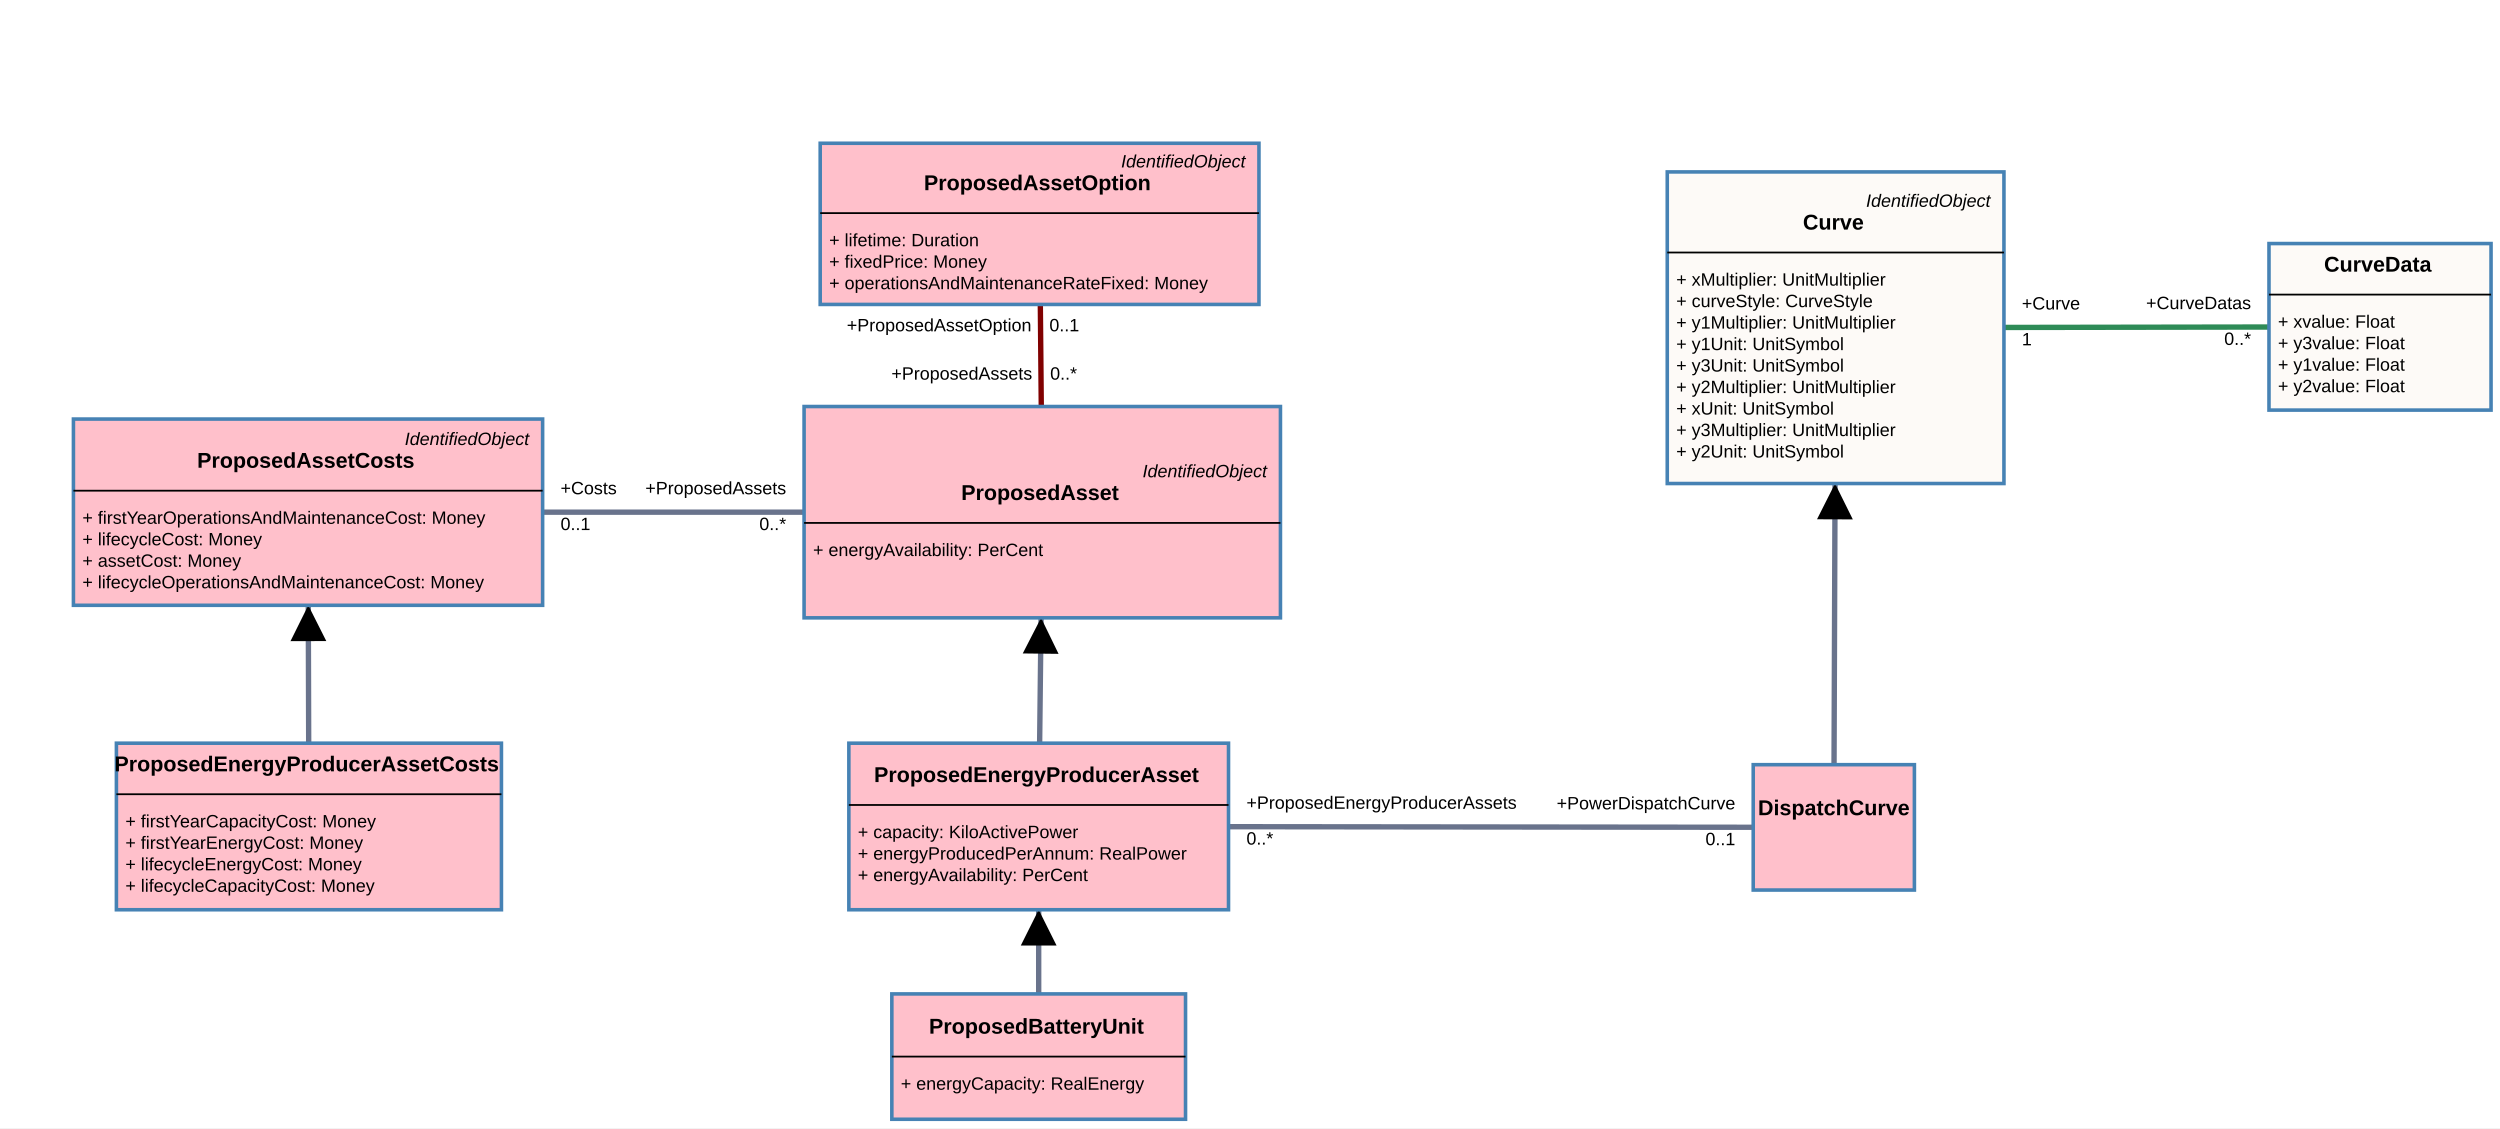
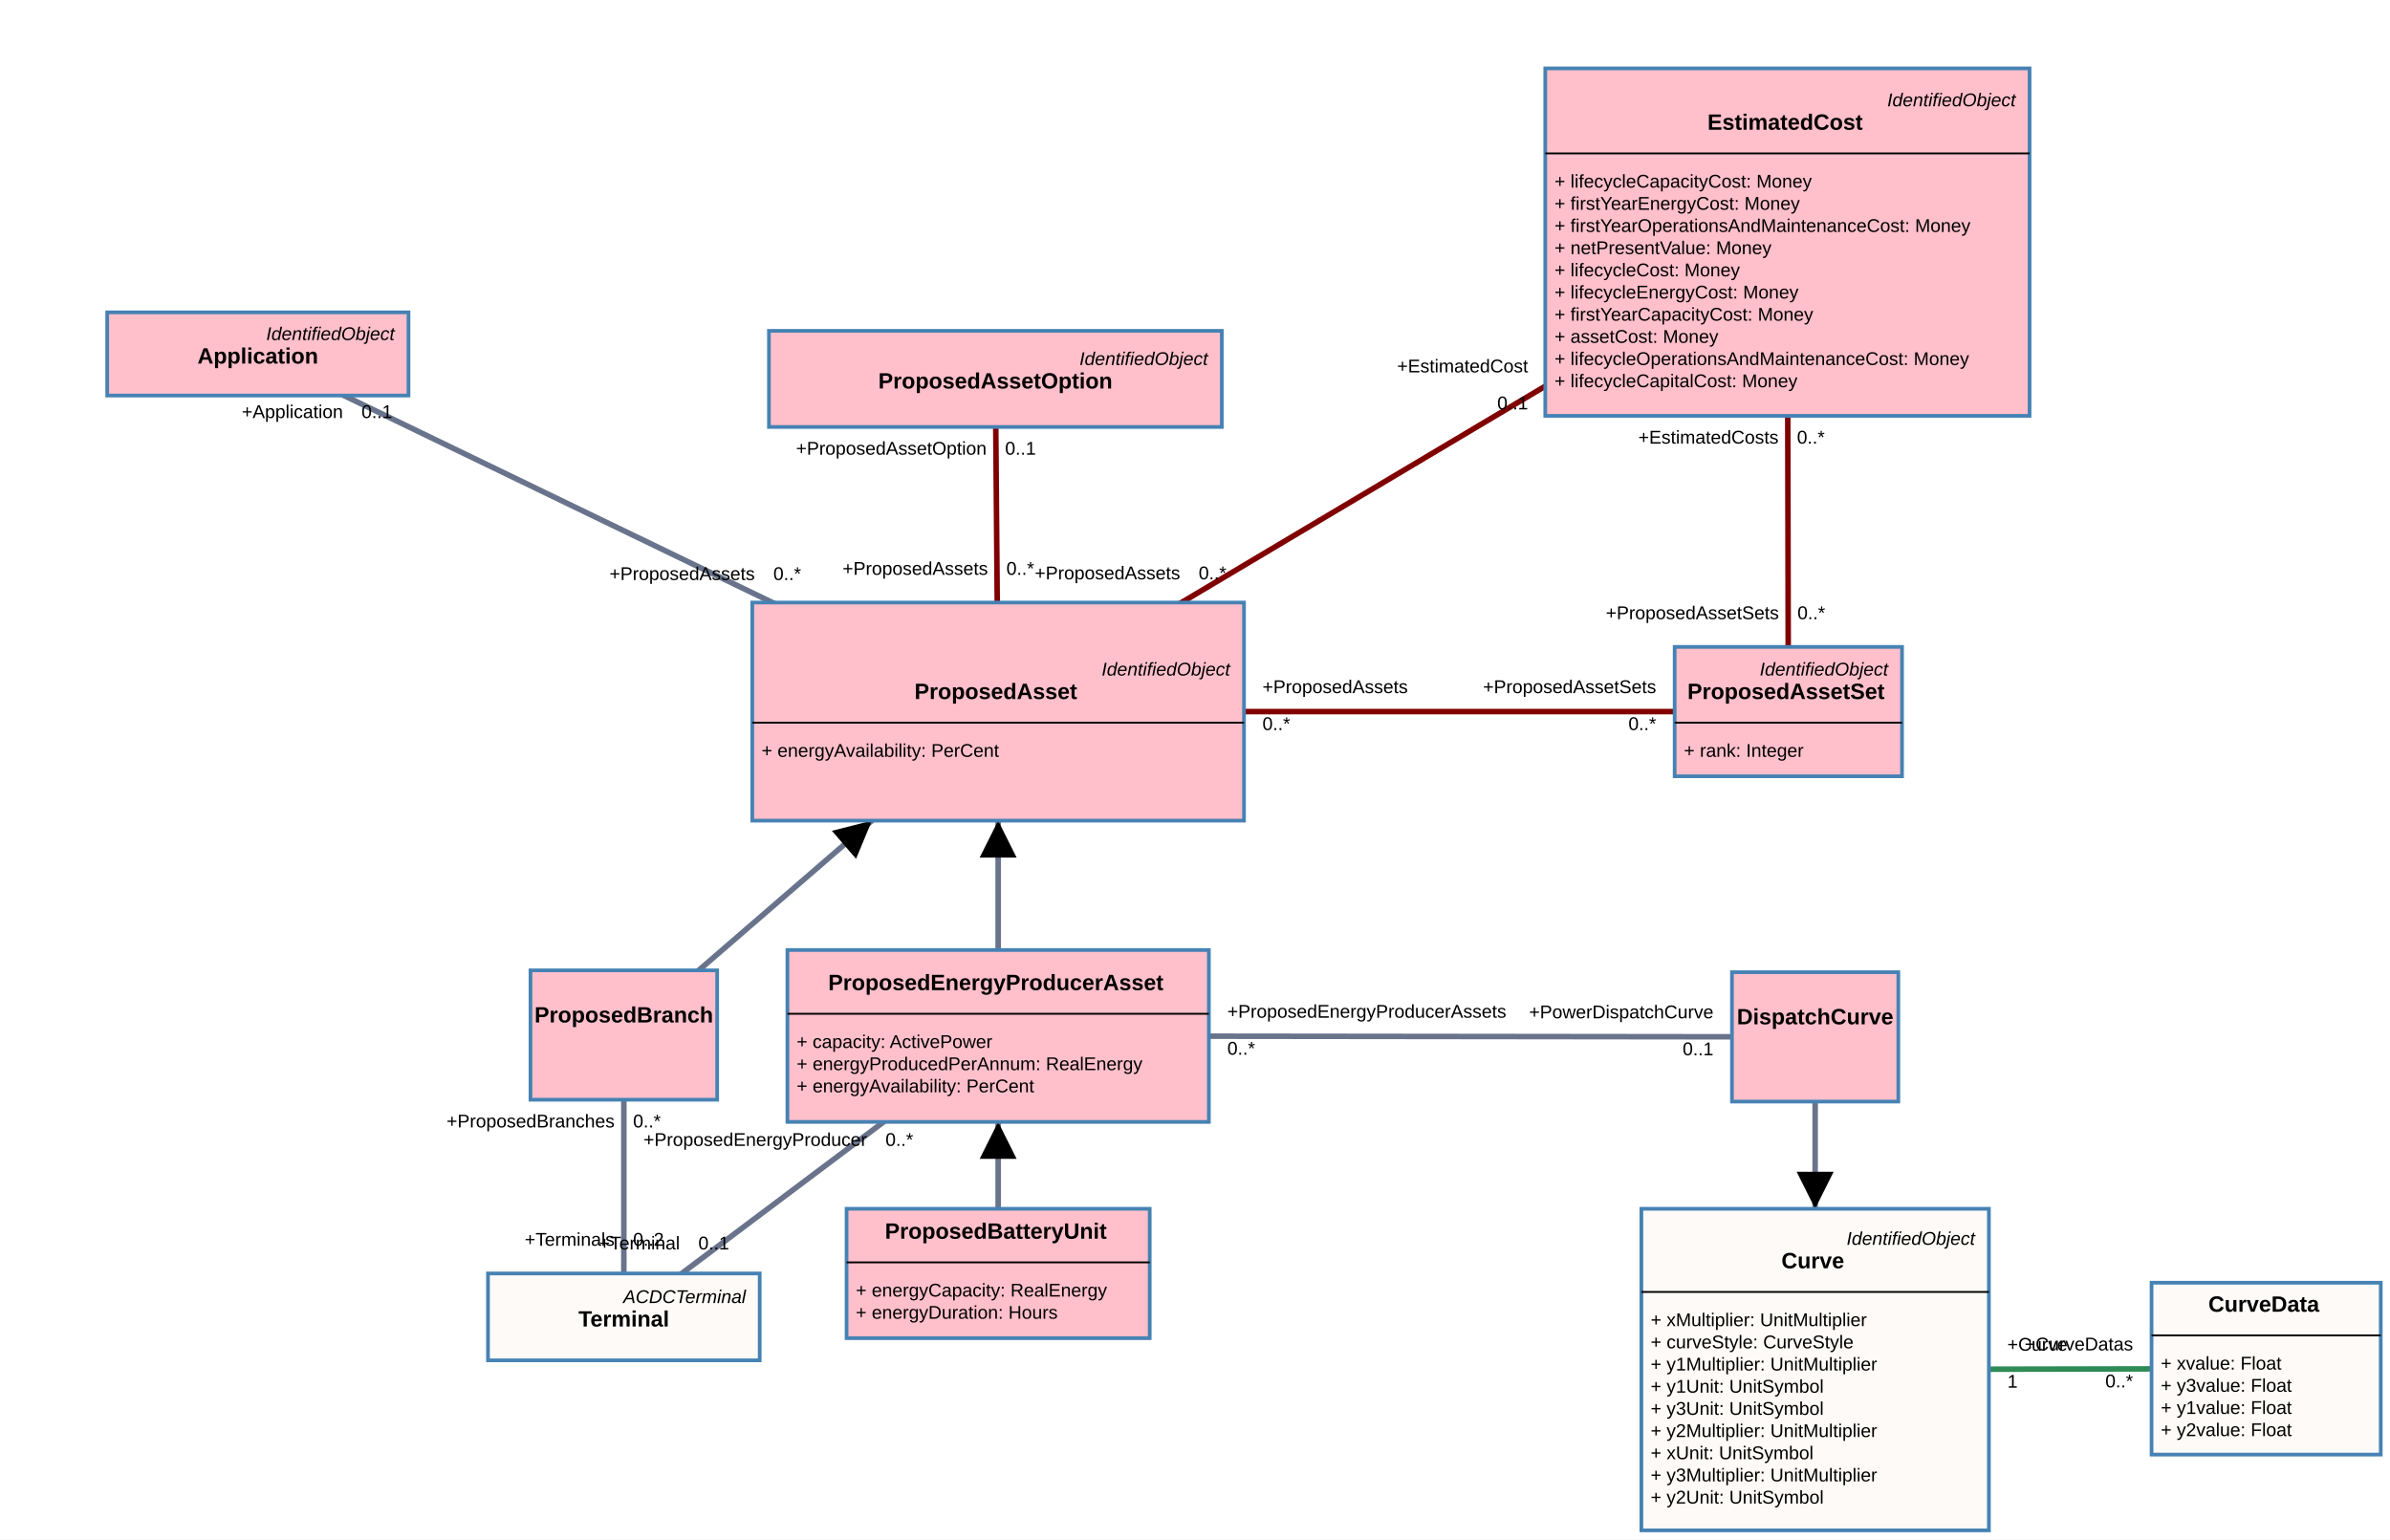
- <svg xmlns="http://www.w3.org/2000/svg" width="1396" height="630">
+ <svg xmlns="http://www.w3.org/2000/svg" width="1293" height="833">
  <rect width="100%" height="100%" fill="white" />
  <g class="zoom-group">
    <defs>
      <marker id="arrowhead" viewBox="-0 -5 10 10" refX="5" refY="0" orient="auto" markerWidth="10" markerHeight="10" xoverflow="visible">
        <path d="M 0,-5 L 10 ,0 L 0,5" fill="black" style="stroke: none;" />
      </marker>
    </defs>
-     <line class="link" x1="1329" y1="182.5" x2="1025" y2="183" stroke="#2e8b57" stroke-width="3" />
-     <line class="link" x1="582" y1="286" x2="580.5" y2="125" stroke="#800000" stroke-width="3" />
-     <line class="link" x1="580" y1="461.5" x2="582" y2="286" stroke="#69738c" stroke-width="3" marker-end="url(#arrowhead)" />
-     <line class="link" x1="580" y1="590" x2="580" y2="461.5" stroke="#69738c" stroke-width="3" marker-end="url(#arrowhead)" />
-     <line class="link" x1="1024" y1="462" x2="1025" y2="183" stroke="#69738c" stroke-width="3" marker-end="url(#arrowhead)" />
-     <line class="link" x1="580" y1="461.5" x2="1024" y2="462" stroke="#69738c" stroke-width="3" />
-     <line class="link" x1="172.5" y1="461.5" x2="172" y2="286" stroke="#69738c" stroke-width="3" marker-end="url(#arrowhead)" />
-     <line class="link" x1="172" y1="286" x2="582" y2="286" stroke="#69738c" stroke-width="3" />
-     <line class="arrow" x2="581.214" y2="354.999" x1="580" y1="461.5" stroke="#69738c" stroke-width="2" marker-end="url(#arrowhead)" />
-     <line class="arrow" x2="580" y2="518" x1="580" y1="590" stroke="#69738c" stroke-width="2" marker-end="url(#arrowhead)" />
-     <line class="arrow" x2="1024.652" y2="280" x1="1024" y1="462" stroke="#69738c" stroke-width="2" marker-end="url(#arrowhead)" />
-     <line class="arrow" x2="172.177" y2="348" x1="172.5" y1="461.5" stroke="#69738c" stroke-width="2" marker-end="url(#arrowhead)" />
-     <g class="draggable" transform="translate(1267, 136)">
+     <line class="link" x1="1226" y1="740.5" x2="982" y2="741" stroke="#2e8b57" stroke-width="3" />
+     <line class="link" x1="540" y1="385" x2="538.5" y2="205" stroke="#800000" stroke-width="3" />
+     <line class="link" x1="540" y1="560.5" x2="540" y2="385" stroke="#69738c" stroke-width="3" marker-end="url(#arrowhead)" />
+     <line class="link" x1="540" y1="689" x2="540" y2="560.5" stroke="#69738c" stroke-width="3" marker-end="url(#arrowhead)" />
+     <line class="link" x1="982" y1="561" x2="982" y2="741" stroke="#69738c" stroke-width="3" marker-end="url(#arrowhead)" />
+     <line class="link" x1="540" y1="560.5" x2="982" y2="561" stroke="#69738c" stroke-width="3" />
+     <line class="link" x1="967" y1="131" x2="540" y2="385" stroke="#800000" stroke-width="3" />
+     <line class="link" x1="967.5" y1="385" x2="540" y2="385" stroke="#800000" stroke-width="3" />
+     <line class="link" x1="139.5" y1="191.5" x2="540" y2="385" stroke="#69738c" stroke-width="3" />
+     <line class="link" x1="337.5" y1="560" x2="540" y2="385" stroke="#69738c" stroke-width="3" marker-end="url(#arrowhead)" />
+     <line class="link" x1="337.5" y1="560" x2="337.5" y2="712.5" stroke="#69738c" stroke-width="3" />
+     <line class="link" x1="967" y1="131" x2="967.5" y2="385" stroke="#800000" stroke-width="3" />
+     <line class="link" x1="540" y1="560.5" x2="337.5" y2="712.5" stroke="#69738c" stroke-width="3" />
+     <line class="arrow" x2="540" y2="454" x1="540" y1="560.5" stroke="#69738c" stroke-width="2" marker-end="url(#arrowhead)" />
+     <line class="arrow" x2="540" y2="617" x1="540" y1="689" stroke="#69738c" stroke-width="2" marker-end="url(#arrowhead)" />
+     <line class="arrow" x2="982" y2="644" x1="982" y1="561" stroke="#69738c" stroke-width="2" marker-end="url(#arrowhead)" />
+     <line class="arrow" x2="464.162" y2="450.539" x1="337.5" y1="560" stroke="#69738c" stroke-width="2" marker-end="url(#arrowhead)" />
+     <g class="draggable" transform="translate(264, 689)">
+       <rect class="box" width="147" height="47" style="fill: #fdfaf7; stroke: steelblue; stroke-width: 2px; cursor: move;" />
+       <text x="0" y="0" text-anchor="start" font-size="10px">
+         <tspan x="142" y="12.5" dy=".35em" text-anchor="end" style="font-family: Arial, sans-serif; font-weight: 400; font-style: italic; fill: black; font-size: 10px; pointer-events: none;">ACDCTerminal</tspan>
+         <tspan x="73.5" y="24.5" dy=".35em" text-anchor="middle" style="font-family: Arial, sans-serif; font-weight: 700; font-style: normal; fill: black; font-size: 12px; pointer-events: none;">Terminal</tspan>
+       </text>
+     </g>
+     <g class="draggable" transform="translate(1164, 694)">
      <rect class="box" width="124" height="93" style="fill: #fdfaf7; stroke: steelblue; stroke-width: 2px; cursor: move;" />
      <text x="0" y="0" text-anchor="start" font-size="10px">
        <tspan x="62" y="11.5" dy=".35em" text-anchor="middle" style="font-family: Arial, sans-serif; font-weight: 700; font-style: normal; fill: black; font-size: 12px; pointer-events: none;">CurveData</tspan>
        <tspan x="5" y="43.5" dy=".35em" text-anchor="start" style="font-family: Arial, sans-serif; font-weight: 400; font-style: normal; fill: black; font-size: 10px; pointer-events: none;">+   xvalue: Float</tspan>
        <tspan x="5" y="55.5" dy=".35em" text-anchor="start" style="font-family: Arial, sans-serif; font-weight: 400; font-style: normal; fill: black; font-size: 10px; pointer-events: none;">+   y3value: Float</tspan>
        <tspan x="5" y="67.5" dy=".35em" text-anchor="start" style="font-family: Arial, sans-serif; font-weight: 400; font-style: normal; fill: black; font-size: 10px; pointer-events: none;">+   y1value: Float</tspan>
        <tspan x="5" y="79.5" dy=".35em" text-anchor="start" style="font-family: Arial, sans-serif; font-weight: 400; font-style: normal; fill: black; font-size: 10px; pointer-events: none;">+   y2value: Float</tspan>
      </text>
      <line x1="0" x2="124" y1="28.5" y2="28.5" stroke="black" stroke-width="1" />
    </g>
-     <g class="draggable" transform="translate(931, 96)">
+     <g class="draggable" transform="translate(888, 654)">
      <rect class="box" width="188" height="174" style="fill: #fdfaf7; stroke: steelblue; stroke-width: 2px; cursor: move;" />
      <text x="0" y="0" text-anchor="start" font-size="10px">
        <tspan x="183" y="16" dy=".35em" text-anchor="end" style="font-family: Arial, sans-serif; font-weight: 400; font-style: italic; fill: black; font-size: 10px; pointer-events: none;">IdentifiedObject</tspan>
        <tspan x="94" y="28" dy=".35em" text-anchor="middle" style="font-family: Arial, sans-serif; font-weight: 700; font-style: normal; fill: black; font-size: 12px; pointer-events: none;">Curve</tspan>
        <tspan x="5" y="60" dy=".35em" text-anchor="start" style="font-family: Arial, sans-serif; font-weight: 400; font-style: normal; fill: black; font-size: 10px; pointer-events: none;">+   xMultiplier: UnitMultiplier</tspan>
        <tspan x="5" y="72" dy=".35em" text-anchor="start" style="font-family: Arial, sans-serif; font-weight: 400; font-style: normal; fill: black; font-size: 10px; pointer-events: none;">+   curveStyle: CurveStyle</tspan>
        <tspan x="5" y="84" dy=".35em" text-anchor="start" style="font-family: Arial, sans-serif; font-weight: 400; font-style: normal; fill: black; font-size: 10px; pointer-events: none;">+   y1Multiplier: UnitMultiplier</tspan>
        <tspan x="5" y="96" dy=".35em" text-anchor="start" style="font-family: Arial, sans-serif; font-weight: 400; font-style: normal; fill: black; font-size: 10px; pointer-events: none;">+   y1Unit: UnitSymbol</tspan>
        <tspan x="5" y="108" dy=".35em" text-anchor="start" style="font-family: Arial, sans-serif; font-weight: 400; font-style: normal; fill: black; font-size: 10px; pointer-events: none;">+   y3Unit: UnitSymbol</tspan>
        <tspan x="5" y="120" dy=".35em" text-anchor="start" style="font-family: Arial, sans-serif; font-weight: 400; font-style: normal; fill: black; font-size: 10px; pointer-events: none;">+   y2Multiplier: UnitMultiplier</tspan>
        <tspan x="5" y="132" dy=".35em" text-anchor="start" style="font-family: Arial, sans-serif; font-weight: 400; font-style: normal; fill: black; font-size: 10px; pointer-events: none;">+   xUnit: UnitSymbol</tspan>
        <tspan x="5" y="144" dy=".35em" text-anchor="start" style="font-family: Arial, sans-serif; font-weight: 400; font-style: normal; fill: black; font-size: 10px; pointer-events: none;">+   y3Multiplier: UnitMultiplier</tspan>
        <tspan x="5" y="156" dy=".35em" text-anchor="start" style="font-family: Arial, sans-serif; font-weight: 400; font-style: normal; fill: black; font-size: 10px; pointer-events: none;">+   y2Unit: UnitSymbol</tspan>
      </text>
      <line x1="0" x2="188" y1="45" y2="45" stroke="black" stroke-width="1" />
    </g>
-     <g class="draggable" transform="translate(458, 80)">
-       <rect class="box" width="245" height="90" style="fill: #ffc0cb; stroke: steelblue; stroke-width: 2px; cursor: move;" />
+     <g class="draggable" transform="translate(416, 179)">
+       <rect class="box" width="245" height="52" style="fill: #ffc0cb; stroke: steelblue; stroke-width: 2px; cursor: move;" />
      <text x="0" y="0" text-anchor="start" font-size="10px">
-         <tspan x="240" y="10" dy=".35em" text-anchor="end" style="font-family: Arial, sans-serif; font-weight: 400; font-style: italic; fill: black; font-size: 10px; pointer-events: none;">IdentifiedObject</tspan>
-         <tspan x="122.5" y="22" dy=".35em" text-anchor="middle" style="font-family: Arial, sans-serif; font-weight: 700; font-style: normal; fill: black; font-size: 12px; pointer-events: none;">ProposedAssetOption</tspan>
-         <tspan x="5" y="54" dy=".35em" text-anchor="start" style="font-family: Arial, sans-serif; font-weight: 400; font-style: normal; fill: black; font-size: 10px; pointer-events: none;">+   lifetime: Duration</tspan>
-         <tspan x="5" y="66" dy=".35em" text-anchor="start" style="font-family: Arial, sans-serif; font-weight: 400; font-style: normal; fill: black; font-size: 10px; pointer-events: none;">+   fixedPrice: Money</tspan>
-         <tspan x="5" y="78" dy=".35em" text-anchor="start" style="font-family: Arial, sans-serif; font-weight: 400; font-style: normal; fill: black; font-size: 10px; pointer-events: none;">+   operationsAndMaintenanceRateFixed: Money</tspan>
+         <tspan x="240" y="15" dy=".35em" text-anchor="end" style="font-family: Arial, sans-serif; font-weight: 400; font-style: italic; fill: black; font-size: 10px; pointer-events: none;">IdentifiedObject</tspan>
+         <tspan x="122.5" y="27" dy=".35em" text-anchor="middle" style="font-family: Arial, sans-serif; font-weight: 700; font-style: normal; fill: black; font-size: 12px; pointer-events: none;">ProposedAssetOption</tspan>
      </text>
-       <line x1="0" x2="245" y1="39" y2="39" stroke="black" stroke-width="1" />
    </g>
-     <g class="draggable" transform="translate(449, 227)">
+     <g class="draggable" transform="translate(407, 326)">
      <rect class="box" width="266" height="118" style="fill: #ffc0cb; stroke: steelblue; stroke-width: 2px; cursor: move;" />
      <text x="0" y="0" text-anchor="start" font-size="10px">
        <tspan x="261" y="36" dy=".35em" text-anchor="end" style="font-family: Arial, sans-serif; font-weight: 400; font-style: italic; fill: black; font-size: 10px; pointer-events: none;">IdentifiedObject</tspan>
        <tspan x="133" y="48" dy=".35em" text-anchor="middle" style="font-family: Arial, sans-serif; font-weight: 700; font-style: normal; fill: black; font-size: 12px; pointer-events: none;">ProposedAsset</tspan>
        <tspan x="5" y="80" dy=".35em" text-anchor="start" style="font-family: Arial, sans-serif; font-weight: 400; font-style: normal; fill: black; font-size: 10px; pointer-events: none;">+   energyAvailability: PerCent</tspan>
      </text>
      <line x1="0" x2="266" y1="65" y2="65" stroke="black" stroke-width="1" />
    </g>
-     <g class="draggable" transform="translate(474, 415)">
-       <rect class="box" width="212" height="93" style="fill: #ffc0cb; stroke: steelblue; stroke-width: 2px; cursor: move;" />
+     <g class="draggable" transform="translate(426, 514)">
+       <rect class="box" width="228" height="93" style="fill: #ffc0cb; stroke: steelblue; stroke-width: 2px; cursor: move;" />
      <text x="0" y="0" text-anchor="start" font-size="10px">
-         <tspan x="106" y="17.5" dy=".35em" text-anchor="middle" style="font-family: Arial, sans-serif; font-weight: 700; font-style: normal; fill: black; font-size: 12px; pointer-events: none;">ProposedEnergyProducerAsset</tspan>
-         <tspan x="5" y="49.5" dy=".35em" text-anchor="start" style="font-family: Arial, sans-serif; font-weight: 400; font-style: normal; fill: black; font-size: 10px; pointer-events: none;">+   capacity: KiloActivePower</tspan>
-         <tspan x="5" y="61.5" dy=".35em" text-anchor="start" style="font-family: Arial, sans-serif; font-weight: 400; font-style: normal; fill: black; font-size: 10px; pointer-events: none;">+   energyProducedPerAnnum: RealPower</tspan>
+         <tspan x="114" y="17.5" dy=".35em" text-anchor="middle" style="font-family: Arial, sans-serif; font-weight: 700; font-style: normal; fill: black; font-size: 12px; pointer-events: none;">ProposedEnergyProducerAsset</tspan>
+         <tspan x="5" y="49.5" dy=".35em" text-anchor="start" style="font-family: Arial, sans-serif; font-weight: 400; font-style: normal; fill: black; font-size: 10px; pointer-events: none;">+   capacity: ActivePower</tspan>
+         <tspan x="5" y="61.5" dy=".35em" text-anchor="start" style="font-family: Arial, sans-serif; font-weight: 400; font-style: normal; fill: black; font-size: 10px; pointer-events: none;">+   energyProducedPerAnnum: RealEnergy</tspan>
        <tspan x="5" y="73.5" dy=".35em" text-anchor="start" style="font-family: Arial, sans-serif; font-weight: 400; font-style: normal; fill: black; font-size: 10px; pointer-events: none;">+   energyAvailability: PerCent</tspan>
      </text>
-       <line x1="0" x2="212" y1="34.5" y2="34.5" stroke="black" stroke-width="1" />
+       <line x1="0" x2="228" y1="34.5" y2="34.5" stroke="black" stroke-width="1" />
    </g>
-     <g class="draggable" transform="translate(498, 555)">
+     <g class="draggable" transform="translate(458, 654)">
      <rect class="box" width="164" height="70" style="fill: #ffc0cb; stroke: steelblue; stroke-width: 2px; cursor: move;" />
      <text x="0" y="0" text-anchor="start" font-size="10px">
-         <tspan x="82" y="18" dy=".35em" text-anchor="middle" style="font-family: Arial, sans-serif; font-weight: 700; font-style: normal; fill: black; font-size: 12px; pointer-events: none;">ProposedBatteryUnit</tspan>
-         <tspan x="5" y="50" dy=".35em" text-anchor="start" style="font-family: Arial, sans-serif; font-weight: 400; font-style: normal; fill: black; font-size: 10px; pointer-events: none;">+   energyCapacity: RealEnergy</tspan>
+         <tspan x="82" y="12" dy=".35em" text-anchor="middle" style="font-family: Arial, sans-serif; font-weight: 700; font-style: normal; fill: black; font-size: 12px; pointer-events: none;">ProposedBatteryUnit</tspan>
+         <tspan x="5" y="44" dy=".35em" text-anchor="start" style="font-family: Arial, sans-serif; font-weight: 400; font-style: normal; fill: black; font-size: 10px; pointer-events: none;">+   energyCapacity: RealEnergy</tspan>
+         <tspan x="5" y="56" dy=".35em" text-anchor="start" style="font-family: Arial, sans-serif; font-weight: 400; font-style: normal; fill: black; font-size: 10px; pointer-events: none;">+   energyDuration: Hours</tspan>
      </text>
-       <line x1="0" x2="164" y1="35" y2="35" stroke="black" stroke-width="1" />
+       <line x1="0" x2="164" y1="29" y2="29" stroke="black" stroke-width="1" />
    </g>
-     <g class="draggable" transform="translate(979, 427)">
+     <g class="draggable" transform="translate(937, 526)">
      <rect class="box" width="90" height="70" style="fill: #ffc0cb; stroke: steelblue; stroke-width: 2px; cursor: move;" />
      <text x="0" y="0" text-anchor="start" font-size="10px">
        <tspan x="45" y="24" dy=".35em" text-anchor="middle" style="font-family: Arial, sans-serif; font-weight: 700; font-style: normal; fill: black; font-size: 12px; pointer-events: none;">DispatchCurve</tspan>
      </text>
    </g>
-     <g class="draggable" transform="translate(41, 234)">
-       <rect class="box" width="262" height="104" style="fill: #ffc0cb; stroke: steelblue; stroke-width: 2px; cursor: move;" />
+     <g class="draggable" transform="translate(836, 37)">
+       <rect class="box" width="262" height="188" style="fill: #ffc0cb; stroke: steelblue; stroke-width: 2px; cursor: move;" />
      <text x="0" y="0" text-anchor="start" font-size="10px">
-         <tspan x="257" y="11" dy=".35em" text-anchor="end" style="font-family: Arial, sans-serif; font-weight: 400; font-style: italic; fill: black; font-size: 10px; pointer-events: none;">IdentifiedObject</tspan>
-         <tspan x="131" y="23" dy=".35em" text-anchor="middle" style="font-family: Arial, sans-serif; font-weight: 700; font-style: normal; fill: black; font-size: 12px; pointer-events: none;">ProposedAssetCosts</tspan>
-         <tspan x="5" y="55" dy=".35em" text-anchor="start" style="font-family: Arial, sans-serif; font-weight: 400; font-style: normal; fill: black; font-size: 10px; pointer-events: none;">+   firstYearOperationsAndMaintenanceCost: Money</tspan>
-         <tspan x="5" y="67" dy=".35em" text-anchor="start" style="font-family: Arial, sans-serif; font-weight: 400; font-style: normal; fill: black; font-size: 10px; pointer-events: none;">+   lifecycleCost: Money</tspan>
-         <tspan x="5" y="79" dy=".35em" text-anchor="start" style="font-family: Arial, sans-serif; font-weight: 400; font-style: normal; fill: black; font-size: 10px; pointer-events: none;">+   assetCost: Money</tspan>
-         <tspan x="5" y="91" dy=".35em" text-anchor="start" style="font-family: Arial, sans-serif; font-weight: 400; font-style: normal; fill: black; font-size: 10px; pointer-events: none;">+   lifecycleOperationsAndMaintenanceCost: Money</tspan>
+         <tspan x="257" y="17" dy=".35em" text-anchor="end" style="font-family: Arial, sans-serif; font-weight: 400; font-style: italic; fill: black; font-size: 10px; pointer-events: none;">IdentifiedObject</tspan>
+         <tspan x="131" y="29" dy=".35em" text-anchor="middle" style="font-family: Arial, sans-serif; font-weight: 700; font-style: normal; fill: black; font-size: 12px; pointer-events: none;">EstimatedCost</tspan>
+         <tspan x="5" y="61" dy=".35em" text-anchor="start" style="font-family: Arial, sans-serif; font-weight: 400; font-style: normal; fill: black; font-size: 10px; pointer-events: none;">+   lifecycleCapacityCost: Money</tspan>
+         <tspan x="5" y="73" dy=".35em" text-anchor="start" style="font-family: Arial, sans-serif; font-weight: 400; font-style: normal; fill: black; font-size: 10px; pointer-events: none;">+   firstYearEnergyCost: Money</tspan>
+         <tspan x="5" y="85" dy=".35em" text-anchor="start" style="font-family: Arial, sans-serif; font-weight: 400; font-style: normal; fill: black; font-size: 10px; pointer-events: none;">+   firstYearOperationsAndMaintenanceCost: Money</tspan>
+         <tspan x="5" y="97" dy=".35em" text-anchor="start" style="font-family: Arial, sans-serif; font-weight: 400; font-style: normal; fill: black; font-size: 10px; pointer-events: none;">+   netPresentValue: Money</tspan>
+         <tspan x="5" y="109" dy=".35em" text-anchor="start" style="font-family: Arial, sans-serif; font-weight: 400; font-style: normal; fill: black; font-size: 10px; pointer-events: none;">+   lifecycleCost: Money</tspan>
+         <tspan x="5" y="121" dy=".35em" text-anchor="start" style="font-family: Arial, sans-serif; font-weight: 400; font-style: normal; fill: black; font-size: 10px; pointer-events: none;">+   lifecycleEnergyCost: Money</tspan>
+         <tspan x="5" y="133" dy=".35em" text-anchor="start" style="font-family: Arial, sans-serif; font-weight: 400; font-style: normal; fill: black; font-size: 10px; pointer-events: none;">+   firstYearCapacityCost: Money</tspan>
+         <tspan x="5" y="145" dy=".35em" text-anchor="start" style="font-family: Arial, sans-serif; font-weight: 400; font-style: normal; fill: black; font-size: 10px; pointer-events: none;">+   assetCost: Money</tspan>
+         <tspan x="5" y="157" dy=".35em" text-anchor="start" style="font-family: Arial, sans-serif; font-weight: 400; font-style: normal; fill: black; font-size: 10px; pointer-events: none;">+   lifecycleOperationsAndMaintenanceCost: Money</tspan>
+         <tspan x="5" y="169" dy=".35em" text-anchor="start" style="font-family: Arial, sans-serif; font-weight: 400; font-style: normal; fill: black; font-size: 10px; pointer-events: none;">+   lifecycleCapitalCost: Money</tspan>
      </text>
-       <line x1="0" x2="262" y1="40" y2="40" stroke="black" stroke-width="1" />
+       <line x1="0" x2="262" y1="46" y2="46" stroke="black" stroke-width="1" />
    </g>
-     <g class="draggable" transform="translate(65, 415)">
-       <rect class="box" width="215" height="93" style="fill: #ffc0cb; stroke: steelblue; stroke-width: 2px; cursor: move;" />
+     <g class="draggable" transform="translate(58, 169)">
+       <rect class="box" width="163" height="45" style="fill: #ffc0cb; stroke: steelblue; stroke-width: 2px; cursor: move;" />
      <text x="0" y="0" text-anchor="start" font-size="10px">
-         <tspan x="107.5" y="11.5" dy=".35em" text-anchor="middle" style="font-family: Arial, sans-serif; font-weight: 700; font-style: normal; fill: black; font-size: 12px; pointer-events: none;">ProposedEnergyProducerAssetCosts</tspan>
-         <tspan x="5" y="43.5" dy=".35em" text-anchor="start" style="font-family: Arial, sans-serif; font-weight: 400; font-style: normal; fill: black; font-size: 10px; pointer-events: none;">+   firstYearCapacityCost: Money</tspan>
-         <tspan x="5" y="55.5" dy=".35em" text-anchor="start" style="font-family: Arial, sans-serif; font-weight: 400; font-style: normal; fill: black; font-size: 10px; pointer-events: none;">+   firstYearEnergyCost: Money</tspan>
-         <tspan x="5" y="67.5" dy=".35em" text-anchor="start" style="font-family: Arial, sans-serif; font-weight: 400; font-style: normal; fill: black; font-size: 10px; pointer-events: none;">+   lifecycleEnergyCost: Money</tspan>
-         <tspan x="5" y="79.5" dy=".35em" text-anchor="start" style="font-family: Arial, sans-serif; font-weight: 400; font-style: normal; fill: black; font-size: 10px; pointer-events: none;">+   lifecycleCapacityCost: Money</tspan>
+         <tspan x="158" y="11.5" dy=".35em" text-anchor="end" style="font-family: Arial, sans-serif; font-weight: 400; font-style: italic; fill: black; font-size: 10px; pointer-events: none;">IdentifiedObject</tspan>
+         <tspan x="81.5" y="23.5" dy=".35em" text-anchor="middle" style="font-family: Arial, sans-serif; font-weight: 700; font-style: normal; fill: black; font-size: 12px; pointer-events: none;">Application</tspan>
      </text>
-       <line x1="0" x2="215" y1="28.5" y2="28.5" stroke="black" stroke-width="1" />
    </g>
-     <text class="link-text-start-top" x="1257" y="182.61" text-anchor="end" dy="-1em" style="font-family: Arial, sans-serif; font-size: 10px; fill: black;">+CurveDatas</text>
-     <text class="link-text-start-top" x="576.404" y="222" text-anchor="end" dy="-1em" style="font-family: Arial, sans-serif; font-size: 10px; fill: black;">+ProposedAssets</text>
-     <text class="link-text-start-top" x="575.587" y="410" text-anchor="end" dy="-1em" style="font-family: Arial, sans-serif; font-size: 10px; fill: black;" />
-     <text class="link-text-start-top" x="575" y="550" text-anchor="end" dy="-1em" style="font-family: Arial, sans-serif; font-size: 10px; fill: black;" />
-     <text class="link-text-start-top" x="1019.143" y="422" text-anchor="end" dy="-1em" style="font-family: Arial, sans-serif; font-size: 10px; fill: black;" />
-     <text class="link-text-start-top" x="696" y="461.625" text-anchor="start" dy="-1em" style="font-family: Arial, sans-serif; font-size: 10px; fill: black;">+ProposedEnergyProducerAssets</text>
-     <text class="link-text-start-top" x="167.353" y="410" text-anchor="end" dy="-1em" style="font-family: Arial, sans-serif; font-size: 10px; fill: black;" />
-     <text class="link-text-start-top" x="313" y="286" text-anchor="start" dy="-1em" style="font-family: Arial, sans-serif; font-size: 10px; fill: black;">+Costs</text>
-     <text class="link-text-start-btm" x="1257" y="182.61" dy="1em" text-anchor="end" style="font-family: Arial, sans-serif; font-size: 10px; fill: black;">0..*</text>
-     <text class="link-text-start-btm" x="586.404" y="222" dy="-1em" text-anchor="start" style="font-family: Arial, sans-serif; font-size: 10px; fill: black;">0..*</text>
-     <text class="link-text-start-btm" x="585.587" y="410" dy="-1em" text-anchor="start" style="font-family: Arial, sans-serif; font-size: 10px; fill: black;" />
-     <text class="link-text-start-btm" x="585" y="550" dy="-1em" text-anchor="start" style="font-family: Arial, sans-serif; font-size: 10px; fill: black;" />
-     <text class="link-text-start-btm" x="1029.143" y="422" dy="-1em" text-anchor="start" style="font-family: Arial, sans-serif; font-size: 10px; fill: black;" />
-     <text class="link-text-start-btm" x="696" y="461.625" dy="1em" text-anchor="start" style="font-family: Arial, sans-serif; font-size: 10px; fill: black;">0..*</text>
-     <text class="link-text-start-btm" x="177.353" y="410" dy="-1em" text-anchor="start" style="font-family: Arial, sans-serif; font-size: 10px; fill: black;" />
-     <text class="link-text-start-btm" x="313" y="286" dy="1em" text-anchor="start" style="font-family: Arial, sans-serif; font-size: 10px; fill: black;">0..1</text>
-     <text class="link-text-end-top" x="1129" y="182.837" dy="-1em" text-anchor="start" style="font-family: Arial, sans-serif; font-size: 10px; fill: black;">+Curve</text>
-     <text class="link-text-end-top" x="575.966" y="175" dy="1em" text-anchor="end" style="font-family: Arial, sans-serif; font-size: 10px; fill: black;">+ProposedAssetOption</text>
-     <text class="link-text-end-top" x="576.271" y="350" dy="1em" text-anchor="end" style="font-family: Arial, sans-serif; font-size: 10px; fill: black;" />
-     <text class="link-text-end-top" x="575" y="513" dy="1em" text-anchor="end" style="font-family: Arial, sans-serif; font-size: 10px; fill: black;" />
-     <text class="link-text-end-top" x="1019.67" y="275" dy="1em" text-anchor="end" style="font-family: Arial, sans-serif; font-size: 10px; fill: black;" />
-     <text class="link-text-end-top" x="969" y="461.944" dy="-1em" text-anchor="end" style="font-family: Arial, sans-serif; font-size: 10px; fill: black;">+PowerDispatchCurve</text>
-     <text class="link-text-end-top" x="167.162" y="343" dy="1em" text-anchor="end" style="font-family: Arial, sans-serif; font-size: 10px; fill: black;" />
-     <text class="link-text-end-top" x="439" y="286" dy="-1em" text-anchor="end" style="font-family: Arial, sans-serif; font-size: 10px; fill: black;">+ProposedAssets</text>
-     <text class="link-text-end-btm" x="1129" y="182.837" dy="1em" text-anchor="start" style="font-family: Arial, sans-serif; font-size: 10px; fill: black;">1</text>
-     <text class="link-text-end-btm" x="585.966" y="175" dy="1em" text-anchor="start" style="font-family: Arial, sans-serif; font-size: 10px; fill: black;">0..1</text>
-     <text class="link-text-end-btm" x="586.271" y="350" dy="1em" text-anchor="start" style="font-family: Arial, sans-serif; font-size: 10px; fill: black;" />
-     <text class="link-text-end-btm" x="585" y="513" dy="1em" text-anchor="start" style="font-family: Arial, sans-serif; font-size: 10px; fill: black;" />
-     <text class="link-text-end-btm" x="1029.67" y="275" dy="1em" text-anchor="start" style="font-family: Arial, sans-serif; font-size: 10px; fill: black;" />
-     <text class="link-text-end-btm" x="969" y="461.944" dy="1em" text-anchor="end" style="font-family: Arial, sans-serif; font-size: 10px; fill: black;">0..1</text>
-     <text class="link-text-end-btm" x="177.162" y="343" dy="1em" text-anchor="start" style="font-family: Arial, sans-serif; font-size: 10px; fill: black;" />
-     <text class="link-text-end-btm" x="439" y="286" dy="1em" text-anchor="end" style="font-family: Arial, sans-serif; font-size: 10px; fill: black;">0..*</text>
+     <g class="draggable" transform="translate(906, 350)">
+       <rect class="box" width="123" height="70" style="fill: #ffc0cb; stroke: steelblue; stroke-width: 2px; cursor: move;" />
+       <text x="0" y="0" text-anchor="start" font-size="10px">
+         <tspan x="118" y="12" dy=".35em" text-anchor="end" style="font-family: Arial, sans-serif; font-weight: 400; font-style: italic; fill: black; font-size: 10px; pointer-events: none;">IdentifiedObject</tspan>
+         <tspan x="61.5" y="24" dy=".35em" text-anchor="middle" style="font-family: Arial, sans-serif; font-weight: 700; font-style: normal; fill: black; font-size: 12px; pointer-events: none;">ProposedAssetSet</tspan>
+         <tspan x="5" y="56" dy=".35em" text-anchor="start" style="font-family: Arial, sans-serif; font-weight: 400; font-style: normal; fill: black; font-size: 10px; pointer-events: none;">+   rank: Integer</tspan>
+       </text>
+       <line x1="0" x2="123" y1="41" y2="41" stroke="black" stroke-width="1" />
+     </g>
+     <g class="draggable" transform="translate(287, 525)">
+       <rect class="box" width="101" height="70" style="fill: #ffc0cb; stroke: steelblue; stroke-width: 2px; cursor: move;" />
+       <text x="0" y="0" text-anchor="start" font-size="10px">
+         <tspan x="50.5" y="24" dy=".35em" text-anchor="middle" style="font-family: Arial, sans-serif; font-weight: 700; font-style: normal; fill: black; font-size: 12px; pointer-events: none;">ProposedBranch</tspan>
+       </text>
+     </g>
+     <text class="link-text-start-top" x="1154" y="740.637" text-anchor="end" dy="-1em" style="font-family: Arial, sans-serif; font-size: 10px; fill: black;">+CurveDatas</text>
+     <text class="link-text-start-top" x="534.467" y="321" text-anchor="end" dy="-1em" style="font-family: Arial, sans-serif; font-size: 10px; fill: black;">+ProposedAssets</text>
+     <text class="link-text-start-top" x="535" y="509" text-anchor="end" dy="-1em" style="font-family: Arial, sans-serif; font-size: 10px; fill: black;" />
+     <text class="link-text-start-top" x="535" y="649" text-anchor="end" dy="-1em" style="font-family: Arial, sans-serif; font-size: 10px; fill: black;" />
+     <text class="link-text-start-top" x="977" y="601" text-anchor="end" dy="1em" style="font-family: Arial, sans-serif; font-size: 10px; fill: black;" />
+     <text class="link-text-start-top" x="664" y="560.635" text-anchor="start" dy="-1em" style="font-family: Arial, sans-serif; font-size: 10px; fill: black;">+ProposedEnergyProducerAssets</text>
+     <text class="link-text-start-top" x="826.703" y="211.481" text-anchor="end" dy="-1em" style="font-family: Arial, sans-serif; font-size: 10px; fill: black;">+EstimatedCost</text>
+     <text class="link-text-start-top" x="896" y="385" text-anchor="end" dy="-1em" style="font-family: Arial, sans-serif; font-size: 10px; fill: black;">+ProposedAssetSets</text>
+     <text class="link-text-start-top" x="185.572" y="216.175" text-anchor="end" dy="1em" style="font-family: Arial, sans-serif; font-size: 10px; fill: black;">+Application</text>
+     <text class="link-text-start-top" x="376.783" y="521.731" text-anchor="end" dy="-1em" style="font-family: Arial, sans-serif; font-size: 10px; fill: black;" />
+     <text class="link-text-start-top" x="332.5" y="600" text-anchor="end" dy="1em" style="font-family: Arial, sans-serif; font-size: 10px; fill: black;">+ProposedBranches</text>
+     <text class="link-text-start-top" x="962.195" y="230" text-anchor="end" dy="1em" style="font-family: Arial, sans-serif; font-size: 10px; fill: black;">+EstimatedCosts</text>
+     <text class="link-text-start-top" x="469.052" y="610.002" text-anchor="end" dy="1em" style="font-family: Arial, sans-serif; font-size: 10px; fill: black;">+ProposedEnergyProducer</text>
+     <text class="link-text-start-btm" x="1154" y="740.637" dy="1em" text-anchor="end" style="font-family: Arial, sans-serif; font-size: 10px; fill: black;">0..*</text>
+     <text class="link-text-start-btm" x="544.467" y="321" dy="-1em" text-anchor="start" style="font-family: Arial, sans-serif; font-size: 10px; fill: black;">0..*</text>
+     <text class="link-text-start-btm" x="545" y="509" dy="-1em" text-anchor="start" style="font-family: Arial, sans-serif; font-size: 10px; fill: black;" />
+     <text class="link-text-start-btm" x="545" y="649" dy="-1em" text-anchor="start" style="font-family: Arial, sans-serif; font-size: 10px; fill: black;" />
+     <text class="link-text-start-btm" x="987" y="601" dy="1em" text-anchor="start" style="font-family: Arial, sans-serif; font-size: 10px; fill: black;" />
+     <text class="link-text-start-btm" x="664" y="560.635" dy="1em" text-anchor="start" style="font-family: Arial, sans-serif; font-size: 10px; fill: black;">0..*</text>
+     <text class="link-text-start-btm" x="826.703" y="211.481" dy="1em" text-anchor="end" style="font-family: Arial, sans-serif; font-size: 10px; fill: black;">0..1</text>
+     <text class="link-text-start-btm" x="896" y="385" dy="1em" text-anchor="end" style="font-family: Arial, sans-serif; font-size: 10px; fill: black;">0..*</text>
+     <text class="link-text-start-btm" x="195.572" y="216.175" dy="1em" text-anchor="start" style="font-family: Arial, sans-serif; font-size: 10px; fill: black;">0..1</text>
+     <text class="link-text-start-btm" x="386.783" y="521.731" dy="-1em" text-anchor="start" style="font-family: Arial, sans-serif; font-size: 10px; fill: black;" />
+     <text class="link-text-start-btm" x="342.5" y="600" dy="1em" text-anchor="start" style="font-family: Arial, sans-serif; font-size: 10px; fill: black;">0..*</text>
+     <text class="link-text-start-btm" x="972.195" y="230" dy="1em" text-anchor="start" style="font-family: Arial, sans-serif; font-size: 10px; fill: black;">0..*</text>
+     <text class="link-text-start-btm" x="479.052" y="610.002" dy="1em" text-anchor="start" style="font-family: Arial, sans-serif; font-size: 10px; fill: black;">0..*</text>
+     <text class="link-text-end-top" x="1086" y="740.797" dy="-1em" text-anchor="start" style="font-family: Arial, sans-serif; font-size: 10px; fill: black;">+Curve</text>
+     <text class="link-text-end-top" x="533.758" y="236" dy="1em" text-anchor="end" style="font-family: Arial, sans-serif; font-size: 10px; fill: black;">+ProposedAssetOption</text>
+     <text class="link-text-end-top" x="535" y="449" dy="1em" text-anchor="end" style="font-family: Arial, sans-serif; font-size: 10px; fill: black;" />
+     <text class="link-text-end-top" x="535" y="612" dy="1em" text-anchor="end" style="font-family: Arial, sans-serif; font-size: 10px; fill: black;" />
+     <text class="link-text-end-top" x="977" y="649" dy="-1em" text-anchor="end" style="font-family: Arial, sans-serif; font-size: 10px; fill: black;" />
+     <text class="link-text-end-top" x="927" y="560.943" dy="-1em" text-anchor="end" style="font-family: Arial, sans-serif; font-size: 10px; fill: black;">+PowerDispatchCurve</text>
+     <text class="link-text-end-top" x="638.482" y="323.444" dy="-1em" text-anchor="end" style="font-family: Arial, sans-serif; font-size: 10px; fill: black;">+ProposedAssets</text>
+     <text class="link-text-end-top" x="683" y="385" dy="-1em" text-anchor="start" style="font-family: Arial, sans-serif; font-size: 10px; fill: black;">+ProposedAssets</text>
+     <text class="link-text-end-top" x="408.382" y="323.825" dy="-1em" text-anchor="end" style="font-family: Arial, sans-serif; font-size: 10px; fill: black;">+ProposedAssets</text>
+     <text class="link-text-end-top" x="462.946" y="447.269" dy="1em" text-anchor="end" style="font-family: Arial, sans-serif; font-size: 10px; fill: black;" />
+     <text class="link-text-end-top" x="332.5" y="684" dy="-1em" text-anchor="end" style="font-family: Arial, sans-serif; font-size: 10px; fill: black;">+Terminals</text>
+     <text class="link-text-end-top" x="962.421" y="345" dy="-1em" text-anchor="end" style="font-family: Arial, sans-serif; font-size: 10px; fill: black;">+ProposedAssetSets</text>
+     <text class="link-text-end-top" x="367.806" y="685.998" dy="-1em" text-anchor="end" style="font-family: Arial, sans-serif; font-size: 10px; fill: black;">+Terminal</text>
+     <text class="link-text-end-btm" x="1086" y="740.797" dy="1em" text-anchor="start" style="font-family: Arial, sans-serif; font-size: 10px; fill: black;">1</text>
+     <text class="link-text-end-btm" x="543.758" y="236" dy="1em" text-anchor="start" style="font-family: Arial, sans-serif; font-size: 10px; fill: black;">0..1</text>
+     <text class="link-text-end-btm" x="545" y="449" dy="1em" text-anchor="start" style="font-family: Arial, sans-serif; font-size: 10px; fill: black;" />
+     <text class="link-text-end-btm" x="545" y="612" dy="1em" text-anchor="start" style="font-family: Arial, sans-serif; font-size: 10px; fill: black;" />
+     <text class="link-text-end-btm" x="987" y="649" dy="-1em" text-anchor="start" style="font-family: Arial, sans-serif; font-size: 10px; fill: black;" />
+     <text class="link-text-end-btm" x="927" y="560.943" dy="1em" text-anchor="end" style="font-family: Arial, sans-serif; font-size: 10px; fill: black;">0..1</text>
+     <text class="link-text-end-btm" x="648.482" y="323.444" dy="-1em" text-anchor="start" style="font-family: Arial, sans-serif; font-size: 10px; fill: black;">0..*</text>
+     <text class="link-text-end-btm" x="683" y="385" dy="1em" text-anchor="start" style="font-family: Arial, sans-serif; font-size: 10px; fill: black;">0..*</text>
+     <text class="link-text-end-btm" x="418.382" y="323.825" dy="-1em" text-anchor="start" style="font-family: Arial, sans-serif; font-size: 10px; fill: black;">0..*</text>
+     <text class="link-text-end-btm" x="472.946" y="447.269" dy="1em" text-anchor="start" style="font-family: Arial, sans-serif; font-size: 10px; fill: black;" />
+     <text class="link-text-end-btm" x="342.5" y="684" dy="-1em" text-anchor="start" style="font-family: Arial, sans-serif; font-size: 10px; fill: black;">0..2</text>
+     <text class="link-text-end-btm" x="972.421" y="345" dy="-1em" text-anchor="start" style="font-family: Arial, sans-serif; font-size: 10px; fill: black;">0..*</text>
+     <text class="link-text-end-btm" x="377.806" y="685.998" dy="-1em" text-anchor="start" style="font-family: Arial, sans-serif; font-size: 10px; fill: black;">0..1</text>
  </g>
</svg>
